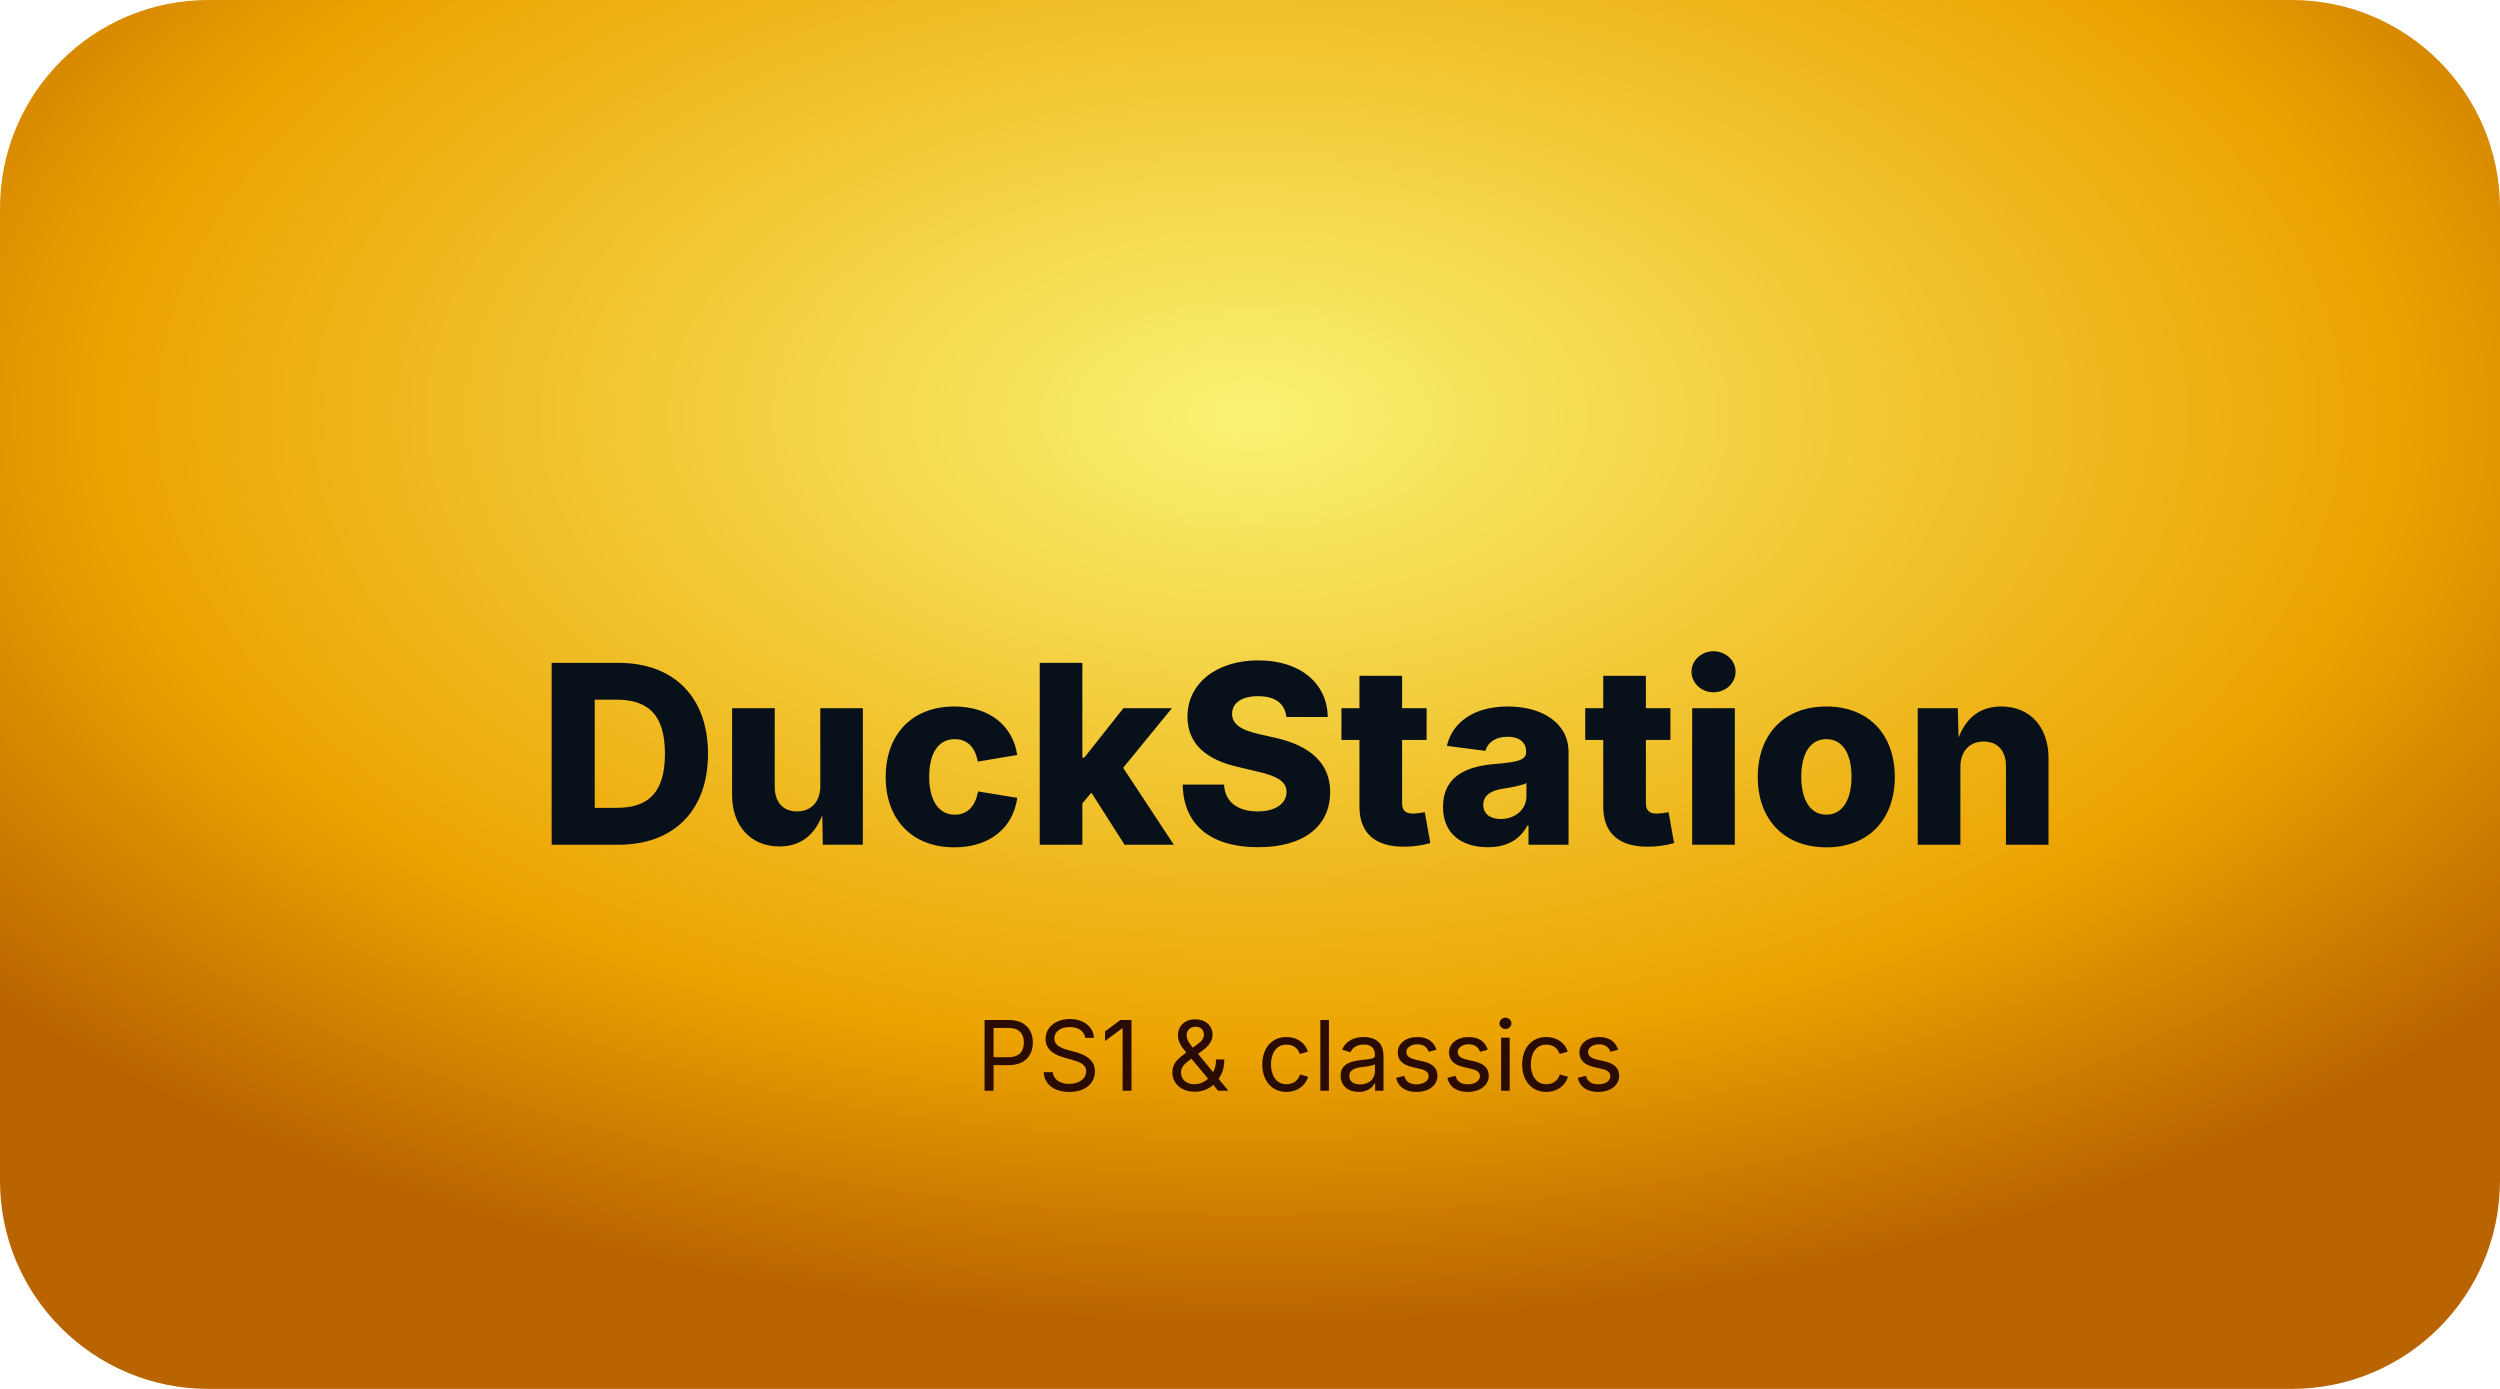
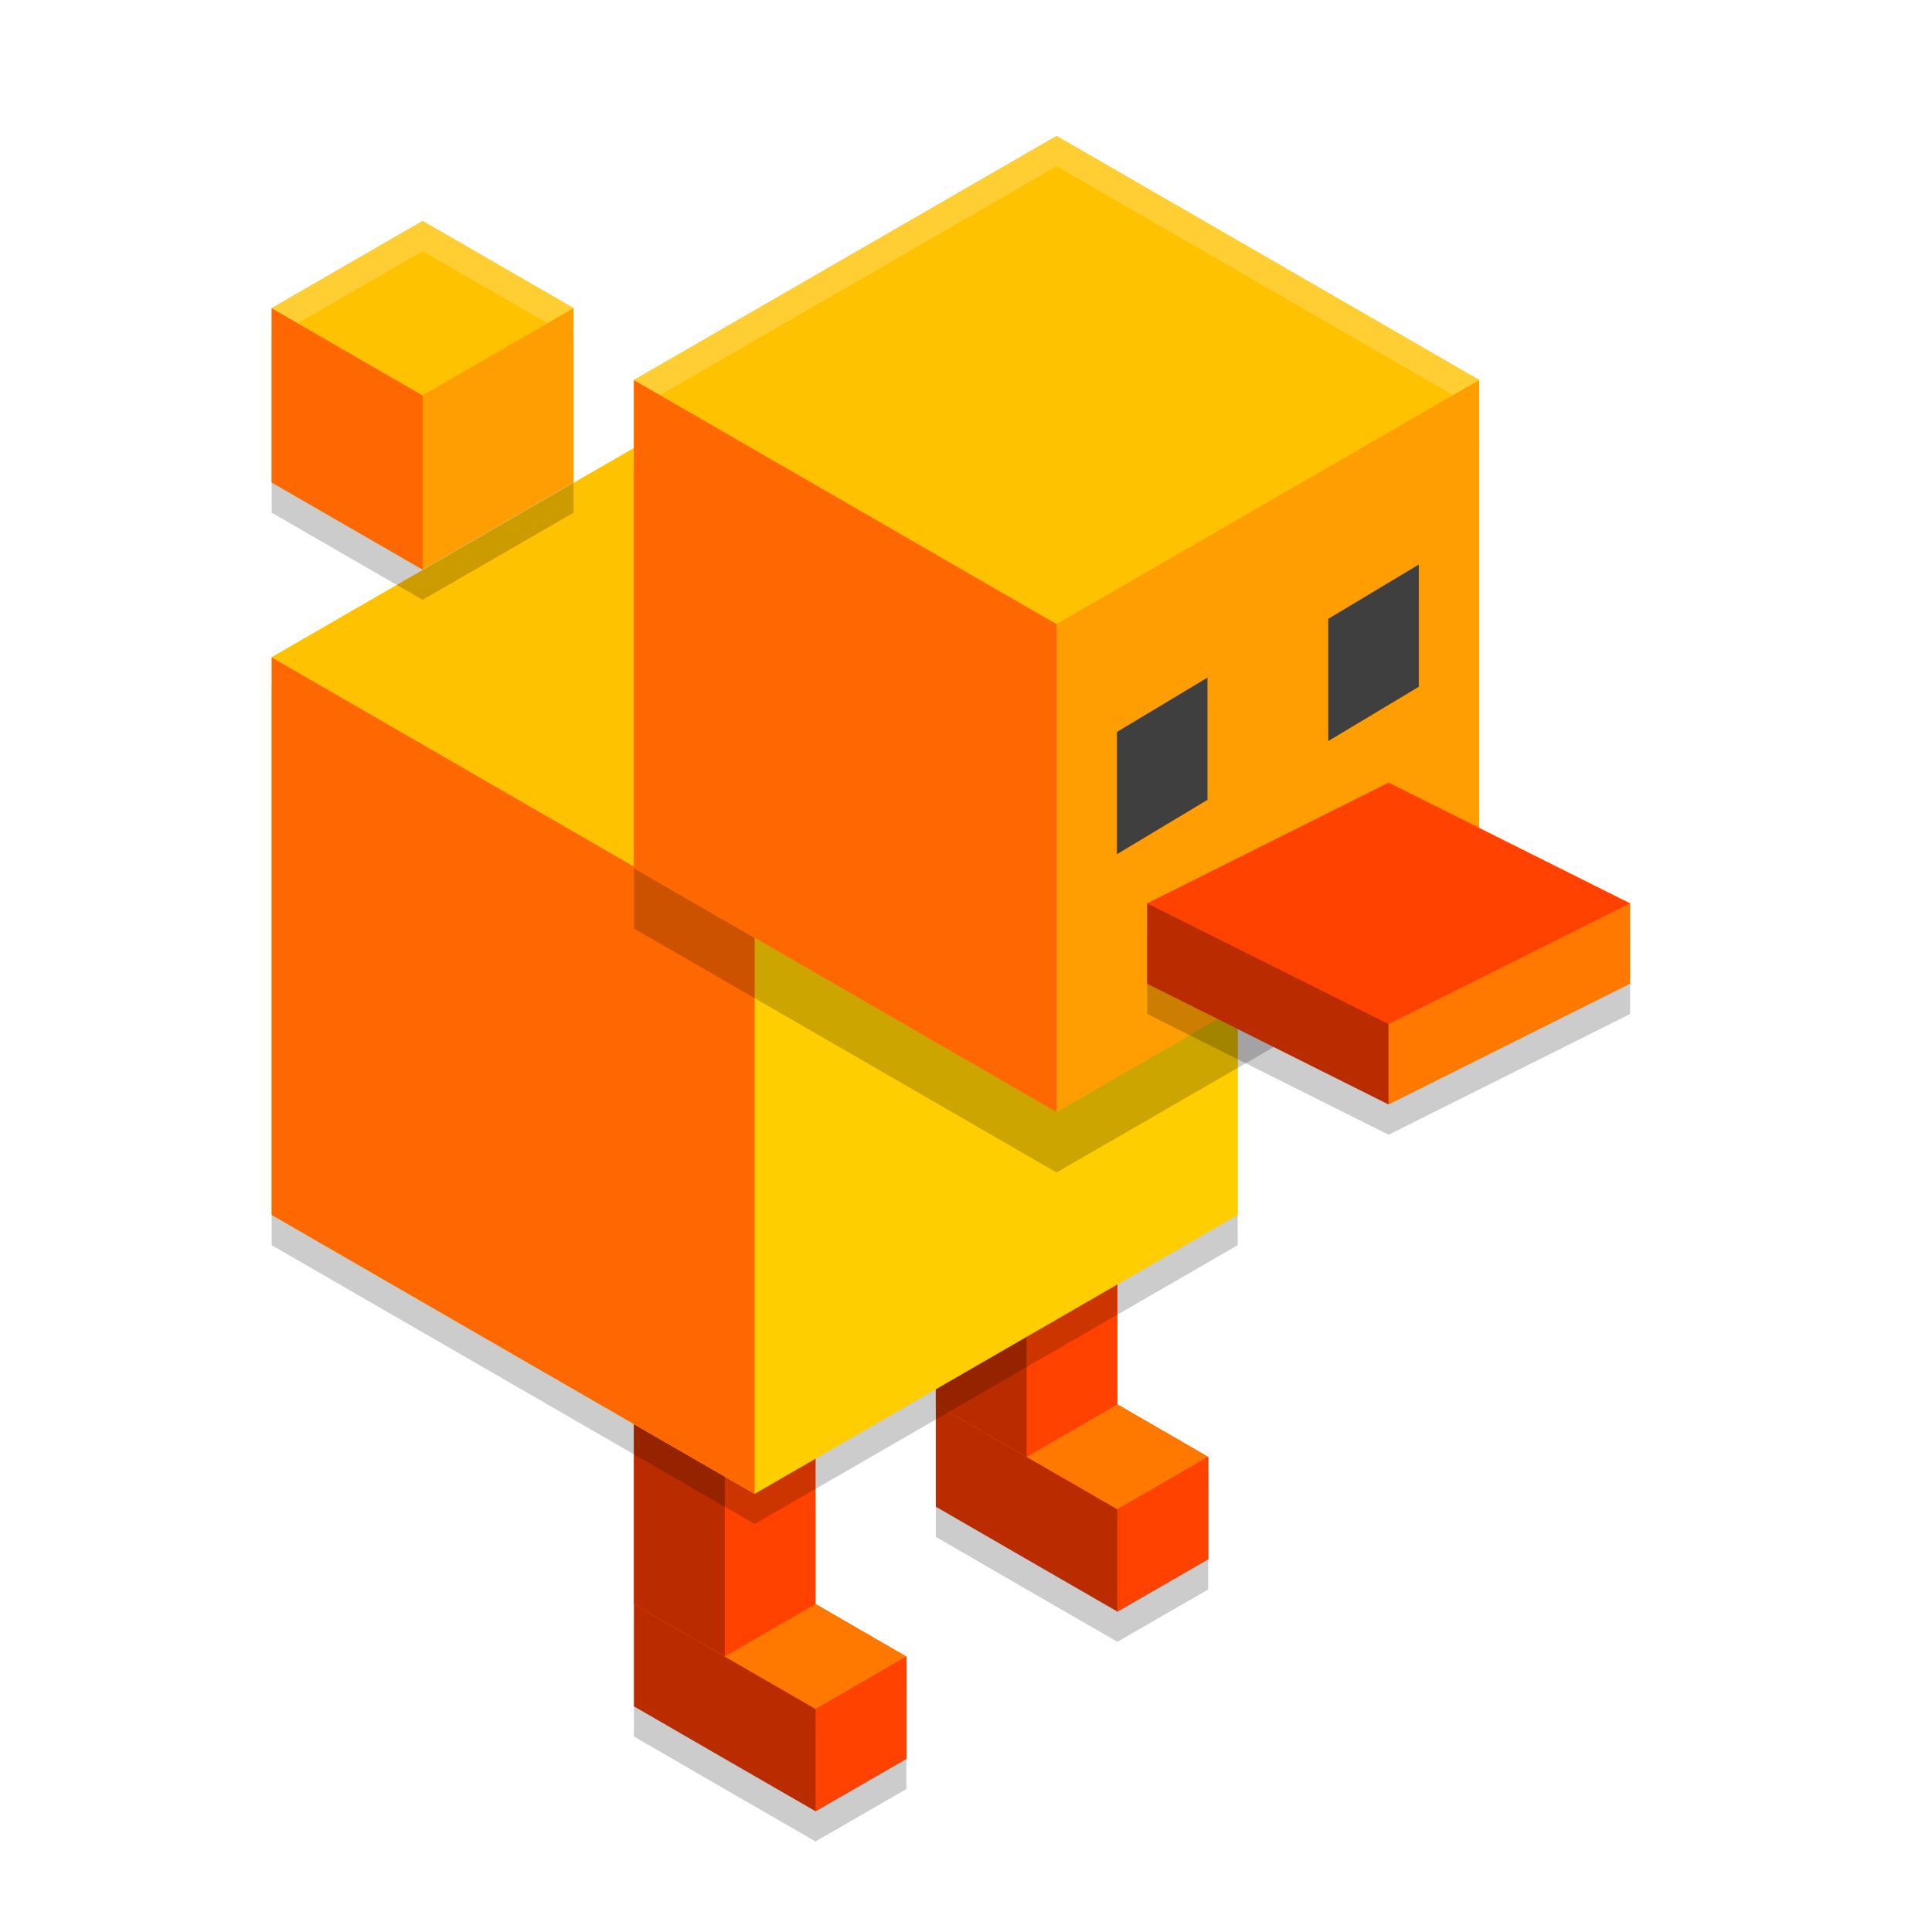
- <svg xmlns="http://www.w3.org/2000/svg" viewBox="0 0 360 200" aria-label="DuckStation logo">
+ <svg xmlns="http://www.w3.org/2000/svg" xmlns:xlink="http://www.w3.org/1999/xlink" width="512px" height="512px" viewBox="0 0 512 512" version="1.1">
  <defs>
-     <radialGradient id="grad" cx="50%" cy="30%" r="65%">
-       <stop offset="0%" stop-color="#f9f373" />
-       <stop offset="70%" stop-color="#eca300" />
-       <stop offset="100%" stop-color="#b96400" />
-     </radialGradient>
+     <filter id="alpha" filterUnits="objectBoundingBox" x="0%" y="0%" width="100%" height="100%">
+       <feColorMatrix type="matrix" in="SourceGraphic" values="0 0 0 0 1 0 0 0 0 1 0 0 0 0 1 0 0 0 1 0" />
+     </filter>
+     <mask id="mask0">
+       <g filter="url(#alpha)">
+         <rect x="0" y="0" width="512" height="512" style="fill:rgb(0%,0%,0%);fill-opacity:0.2;stroke:none;" />
+       </g>
+     </mask>
+     <clipPath id="clip1">
+       <rect x="0" y="0" width="512" height="512" />
+     </clipPath>
+     <g id="surface5" clip-path="url(#clip1)">
+       <path style=" stroke:none;fill-rule:nonzero;fill:rgb(0%,0%,0%);fill-opacity:1;" d="M 272.062 288 L 248 301.875 L 248 407.281 L 272.062 421.219 L 296.125 435.094 L 320.188 421.219 L 320.188 394.094 L 296.125 380.188 L 296.125 301.875 Z M 192.062 340.906 L 168 354.781 L 168 460.188 L 192.062 474.125 L 216.125 488 L 240.188 474.125 L 240.188 447.031 L 216.125 433.094 L 216.125 354.781 Z M 192.062 340.906 " />
+     </g>
+     <mask id="mask1">
+       <g filter="url(#alpha)">
+         <rect x="0" y="0" width="512" height="512" style="fill:rgb(0%,0%,0%);fill-opacity:0.2;stroke:none;" />
+       </g>
+     </mask>
+     <clipPath id="clip2">
+       <rect x="0" y="0" width="512" height="512" />
+     </clipPath>
+     <g id="surface8" clip-path="url(#clip2)">
+       <path style=" stroke:none;fill-rule:nonzero;fill:rgb(0%,0%,0%);fill-opacity:1;" d="M 200 108.285 L 328 182.184 L 328 329.988 L 200 403.887 L 72 329.988 L 72 182.184 Z M 200 108.285 " />
+     </g>
+     <mask id="mask2">
+       <g filter="url(#alpha)">
+         <rect x="0" y="0" width="512" height="512" style="fill:rgb(0%,0%,0%);fill-opacity:0.2;stroke:none;" />
+       </g>
+     </mask>
+     <clipPath id="clip3">
+       <rect x="0" y="0" width="512" height="512" />
+     </clipPath>
+     <g id="surface11" clip-path="url(#clip3)">
+       <path style=" stroke:none;fill-rule:nonzero;fill:rgb(0%,0%,0%);fill-opacity:1;" d="M 280 52.066 L 392 116.73 L 392 246.059 L 280 310.719 L 168 246.059 L 168 116.73 Z M 280 52.066 " />
+     </g>
+     <mask id="mask3">
+       <g filter="url(#alpha)">
+         <rect x="0" y="0" width="512" height="512" style="fill:rgb(0%,0%,0%);fill-opacity:0.2;stroke:none;" />
+       </g>
+     </mask>
+     <clipPath id="clip4">
+       <rect x="0" y="0" width="512" height="512" />
+     </clipPath>
+     <g id="surface14" clip-path="url(#clip4)">
+       <path style=" stroke:none;fill-rule:nonzero;fill:rgb(0%,0%,0%);fill-opacity:1;" d="M 368 236.719 L 304 247.375 L 304 268.719 L 368 300.719 L 432 268.719 L 432 247.375 Z M 368 236.719 " />
+     </g>
+     <mask id="mask4">
+       <g filter="url(#alpha)">
+         <rect x="0" y="0" width="512" height="512" style="fill:rgb(0%,0%,0%);fill-opacity:0.2;stroke:none;" />
+       </g>
+     </mask>
+     <clipPath id="clip5">
+       <rect x="0" y="0" width="512" height="512" />
+     </clipPath>
+     <g id="surface17" clip-path="url(#clip5)">
+       <path style=" stroke:none;fill-rule:nonzero;fill:rgb(0%,0%,0%);fill-opacity:1;" d="M 112 66.582 L 152 89.68 L 152 135.867 L 112 158.961 L 72 135.867 L 72 89.68 Z M 112 66.582 " />
+     </g>
+     <mask id="mask5">
+       <g filter="url(#alpha)">
+         <rect x="0" y="0" width="512" height="512" style="fill:rgb(0%,0%,0%);fill-opacity:0.2;stroke:none;" />
+       </g>
+     </mask>
+     <clipPath id="clip6">
+       <rect x="0" y="0" width="512" height="512" />
+     </clipPath>
+     <g id="surface20" clip-path="url(#clip6)">
+       <path style=" stroke:none;fill-rule:nonzero;fill:rgb(100%,100%,100%);fill-opacity:1;" d="M 280 36.062 L 168 100.719 L 174.922 104.719 L 280 44.062 L 385.078 104.719 L 392 100.719 Z M 280 36.062 " />
+     </g>
+     <mask id="mask6">
+       <g filter="url(#alpha)">
+         <rect x="0" y="0" width="512" height="512" style="fill:rgb(0%,0%,0%);fill-opacity:0.2;stroke:none;" />
+       </g>
+     </mask>
+     <clipPath id="clip7">
+       <rect x="0" y="0" width="512" height="512" />
+     </clipPath>
+     <g id="surface23" clip-path="url(#clip7)">
+       <path style=" stroke:none;fill-rule:nonzero;fill:rgb(100%,100%,100%);fill-opacity:1;" d="M 112 58.594 L 72 81.672 L 78.922 85.672 L 112 66.594 L 145.078 85.672 L 152 81.672 Z M 112 58.594 " />
+     </g>
  </defs>
-   <rect width="360" height="200" rx="30" fill="url(#grad)" />
-   <text x="52%" y="54%" fill="#081019" font-family="'Space Grotesk', 'Inter', sans-serif" font-size="36" font-weight="800" text-anchor="middle" dominant-baseline="middle">DuckStation</text>
-   <text x="52%" y="76%" fill="#2a0b00" font-family="'Inter', sans-serif" font-size="14" text-anchor="middle" dominant-baseline="middle">PS1 &amp; classics</text>
+   <g id="surface1">
+     <use xlink:href="#surface5" mask="url(#mask0)" />
+     <path style=" stroke:none;fill-rule:nonzero;fill:rgb(72.941%,17.255%,0%);fill-opacity:1;" d="M 272.062 358.316 L 248 372.203 L 248 399.293 L 272.062 413.203 L 296.129 427.094 L 320.191 413.203 L 320.191 386.117 L 296.129 372.203 Z M 272.062 358.316 " />
+     <path style=" stroke:none;fill-rule:nonzero;fill:rgb(100%,47.451%,0%);fill-opacity:1;" d="M 272.062 358.309 L 248 372.195 L 272.062 386.109 L 296.129 399.996 L 320.191 386.109 L 296.129 372.195 Z M 272.062 358.309 " />
+     <path style=" stroke:none;fill-rule:nonzero;fill:rgb(100%,25.882%,0%);fill-opacity:1;" d="M 272.062 279.984 L 296.129 293.879 L 296.129 372.203 L 272.062 386.098 L 248 372.203 L 248 293.879 Z M 272.062 279.984 " />
+     <path style=" stroke:none;fill-rule:nonzero;fill:rgb(100%,25.882%,0%);fill-opacity:1;" d="M 296.129 427.094 L 320.191 413.203 L 320.191 386.109 L 296.129 399.996 Z M 296.129 427.094 " />
+     <path style=" stroke:none;fill-rule:nonzero;fill:rgb(72.941%,17.255%,0%);fill-opacity:1;" d="M 272.062 279.984 L 272.062 386.098 L 248 372.203 L 248 293.879 Z M 272.062 279.984 " />
+     <path style=" stroke:none;fill-rule:nonzero;fill:rgb(72.941%,17.255%,0%);fill-opacity:1;" d="M 192.062 411.223 L 168 425.109 L 168 452.199 L 192.062 466.113 L 216.129 480 L 240.191 466.113 L 240.191 439.023 L 216.129 425.109 Z M 192.062 411.223 " />
+     <path style=" stroke:none;fill-rule:nonzero;fill:rgb(100%,25.882%,0%);fill-opacity:1;" d="M 216.129 480 L 240.191 466.113 L 240.191 439.016 L 216.129 452.906 Z M 216.129 480 " />
+     <path style=" stroke:none;fill-rule:nonzero;fill:rgb(100%,47.451%,0%);fill-opacity:1;" d="M 192.062 411.215 L 168 425.105 L 192.062 439.016 L 216.129 452.906 L 240.191 439.016 L 216.129 425.105 Z M 192.062 411.215 " />
+     <path style=" stroke:none;fill-rule:nonzero;fill:rgb(100%,25.882%,0%);fill-opacity:1;" d="M 192.062 332.895 L 216.129 346.785 L 216.129 425.109 L 192.062 439.004 L 168 425.109 L 168 346.785 Z M 192.062 332.895 " />
+     <path style=" stroke:none;fill-rule:nonzero;fill:rgb(72.941%,17.255%,0%);fill-opacity:1;" d="M 192.062 332.895 L 192.062 439.004 L 168 425.109 L 168 346.785 Z M 192.062 332.895 " />
+     <use xlink:href="#surface8" mask="url(#mask1)" />
+     <path style=" stroke:none;fill-rule:nonzero;fill:rgb(100%,80.784%,0%);fill-opacity:1;" d="M 200 100.285 L 328 174.184 L 328 321.988 L 200 395.887 L 72 321.988 L 72 174.184 Z M 200 100.285 " />
+     <path style=" stroke:none;fill-rule:nonzero;fill:rgb(100%,40.392%,0%);fill-opacity:1;" d="M 72 174.176 L 72 321.988 L 200 395.887 L 200 248.094 Z M 72 174.176 " />
+     <path style=" stroke:none;fill-rule:nonzero;fill:rgb(100%,76.078%,0%);fill-opacity:1;" d="M 200 100.281 L 72 174.176 L 200 248.094 L 328 174.176 Z M 200 100.281 " />
+     <use xlink:href="#surface11" mask="url(#mask2)" />
+     <path style=" stroke:none;fill-rule:nonzero;fill:rgb(100%,61.961%,0.784%);fill-opacity:1;" d="M 280 36.066 L 392 100.73 L 392 230.055 L 280 294.719 L 168 230.055 L 168 100.73 Z M 280 36.066 " />
+     <path style=" stroke:none;fill-rule:nonzero;fill:rgb(24.706%,24.706%,24.706%);fill-opacity:1;" d="M 296 193.969 L 320 179.57 L 320 211.969 L 296 226.371 Z M 296 193.969 " />
+     <path style=" stroke:none;fill-rule:nonzero;fill:rgb(100%,40.392%,0%);fill-opacity:1;" d="M 168 100.719 L 168 230.043 L 280 294.73 L 280 165.383 Z M 168 100.719 " />
+     <path style=" stroke:none;fill-rule:nonzero;fill:rgb(100%,76.078%,0%);fill-opacity:1;" d="M 280 36.059 L 168 100.719 L 280 165.383 L 392 100.719 Z M 280 36.059 " />
+     <path style=" stroke:none;fill-rule:nonzero;fill:rgb(24.706%,24.706%,24.706%);fill-opacity:1;" d="M 352 164 L 376 149.602 L 376 182 L 352 196.398 Z M 352 164 " />
+     <use xlink:href="#surface14" mask="url(#mask3)" />
+     <path style=" stroke:none;fill-rule:nonzero;fill:rgb(72.941%,17.255%,0%);fill-opacity:1;" d="M 368 228.703 L 368 292.703 L 304 260.703 L 304 239.371 Z M 368 228.703 " />
+     <path style=" stroke:none;fill-rule:nonzero;fill:rgb(100%,47.451%,0%);fill-opacity:1;" d="M 368 228.703 L 368 292.703 L 432 260.703 L 432 239.371 Z M 368 228.703 " />
+     <path style=" stroke:none;fill-rule:nonzero;fill:rgb(100%,25.882%,0%);fill-opacity:1;" d="M 368.004 207.398 L 432 239.398 L 368.004 271.398 L 304.004 239.398 Z M 368.004 207.398 " />
+     <use xlink:href="#surface17" mask="url(#mask4)" />
+     <path style=" stroke:none;fill-rule:nonzero;fill:rgb(100%,61.961%,0.784%);fill-opacity:1;" d="M 112 58.582 L 152 81.68 L 152 127.867 L 112 150.961 L 72 127.867 L 72 81.68 Z M 112 58.582 " />
+     <path style=" stroke:none;fill-rule:nonzero;fill:rgb(100%,40.392%,0%);fill-opacity:1;" d="M 72 81.676 L 72 127.867 L 112 150.953 C 112 150.961 112 104.781 112 104.781 Z M 72 81.676 " />
+     <path style=" stroke:none;fill-rule:nonzero;fill:rgb(100%,76.078%,0%);fill-opacity:1;" d="M 112 58.59 L 72 81.676 L 112 104.781 L 152 81.676 Z M 112 58.59 " />
+     <use xlink:href="#surface20" mask="url(#mask5)" />
+     <use xlink:href="#surface23" mask="url(#mask6)" />
+   </g>
</svg>
